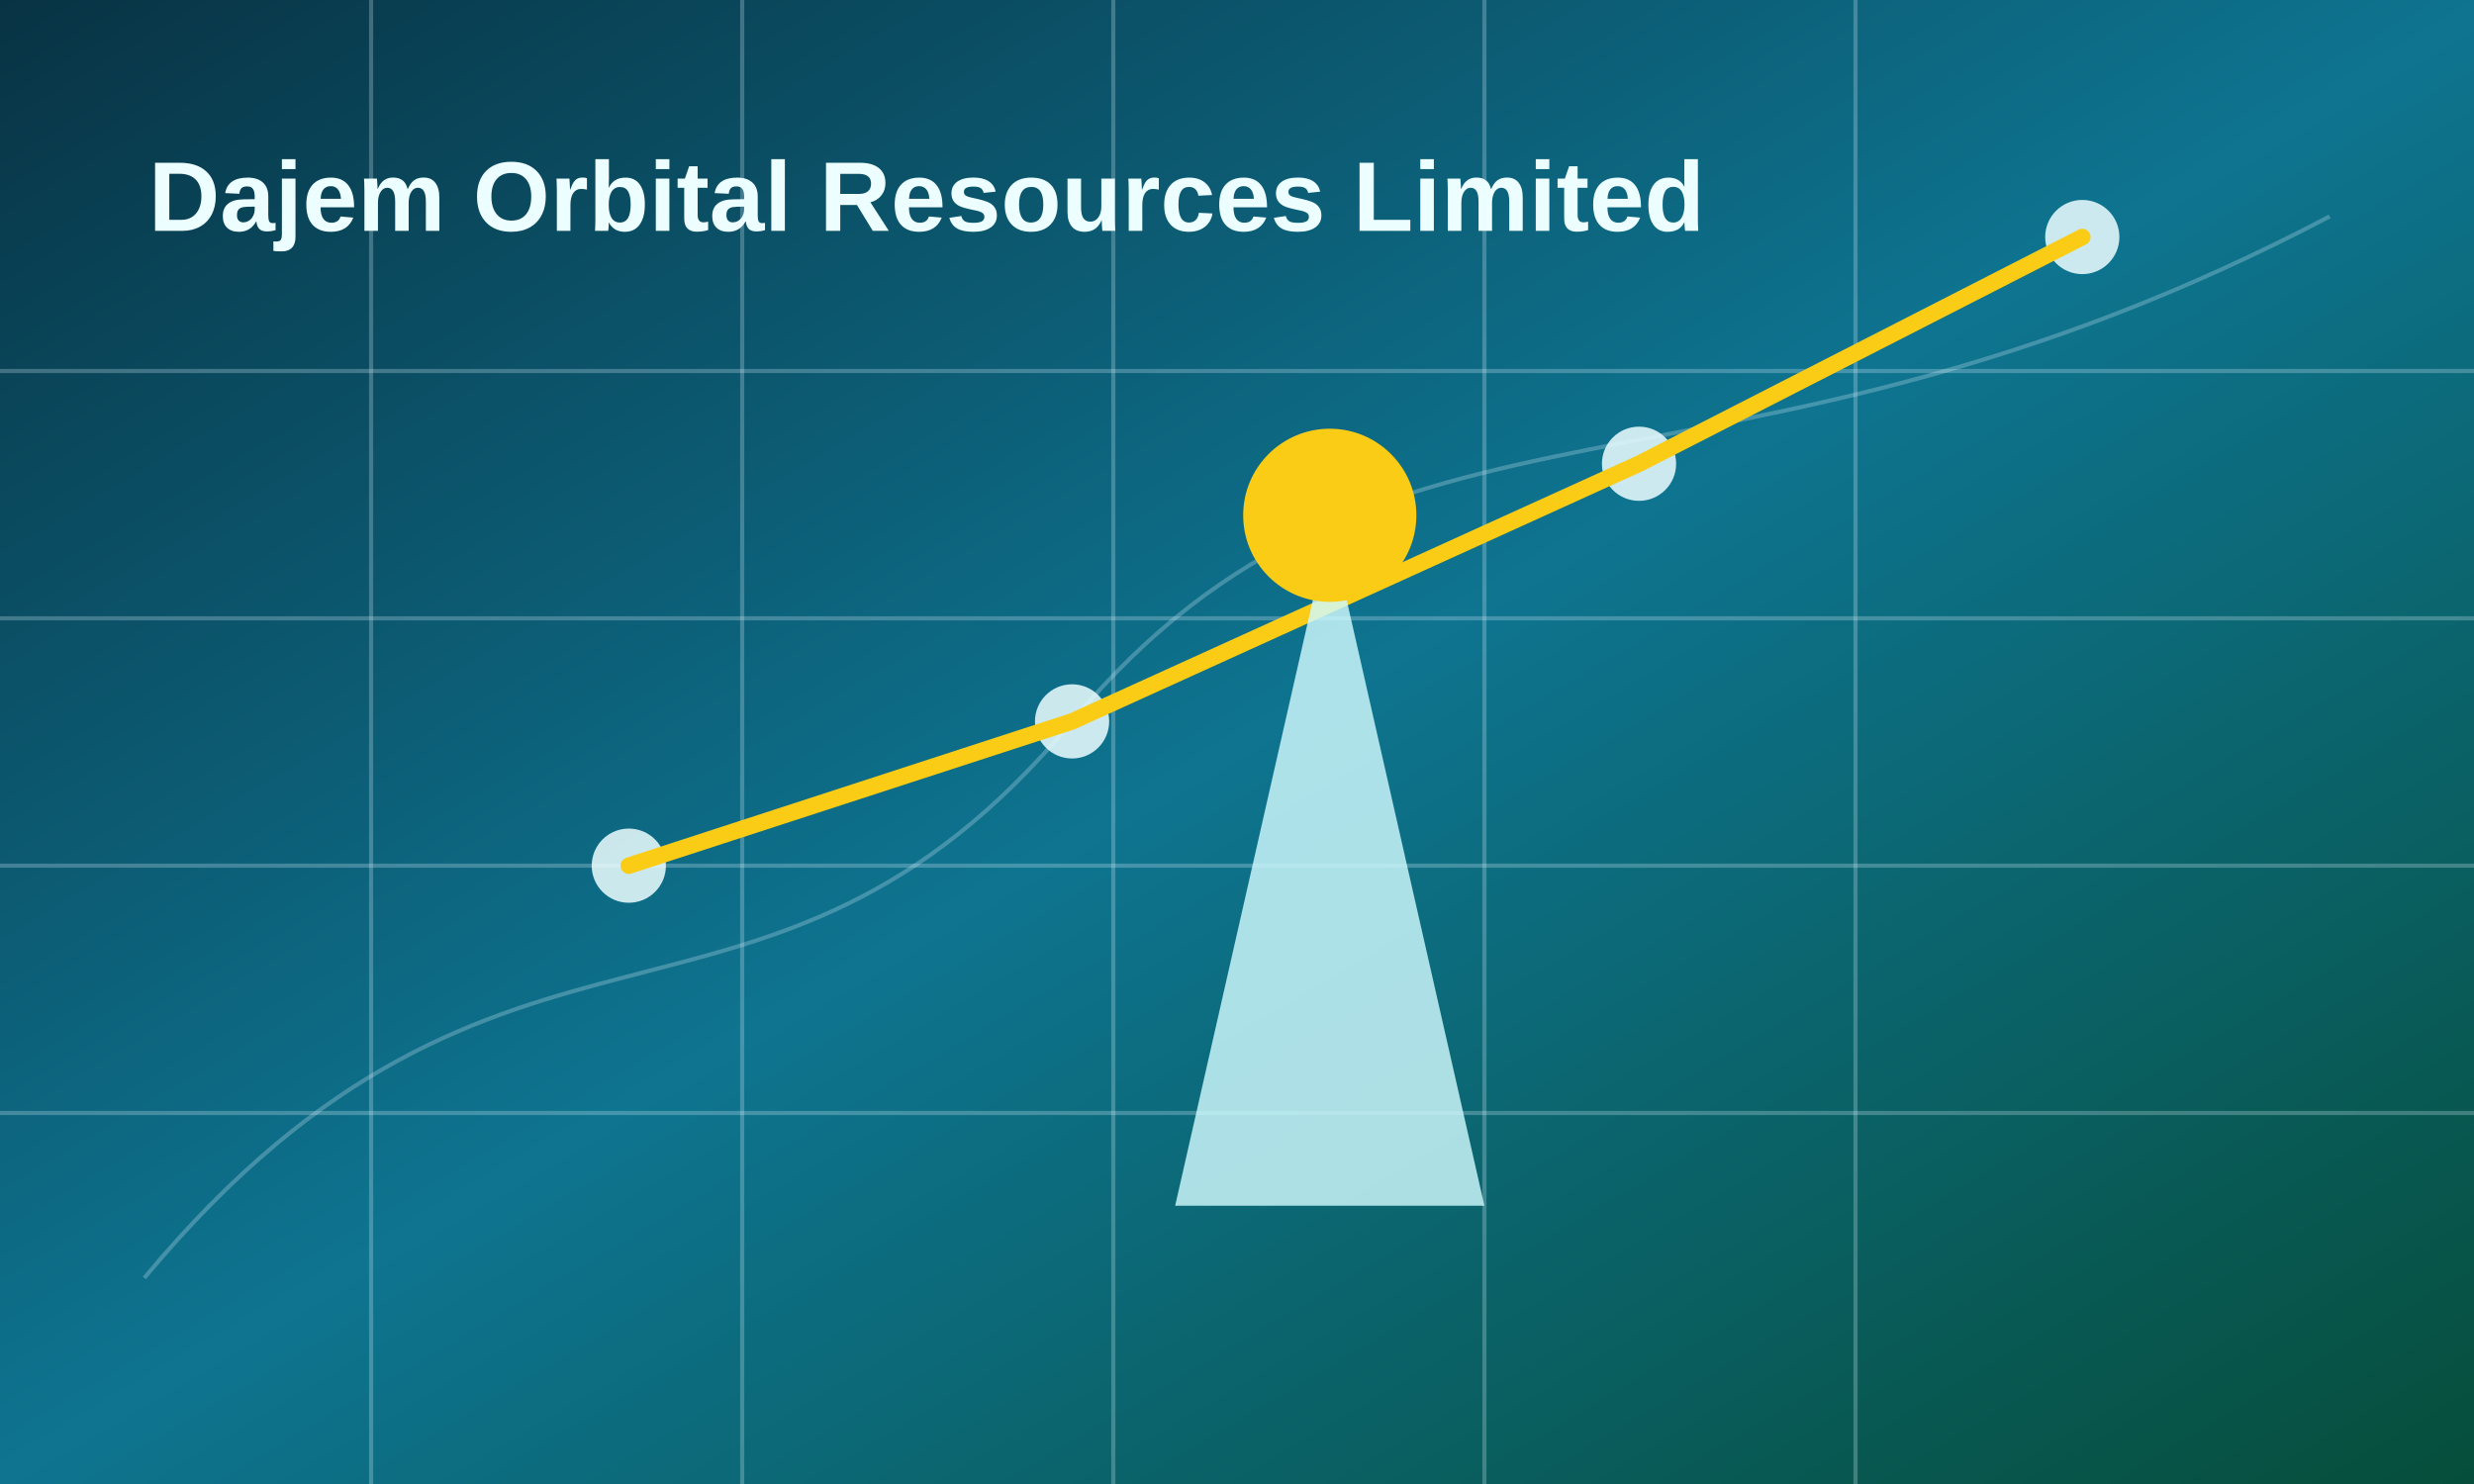
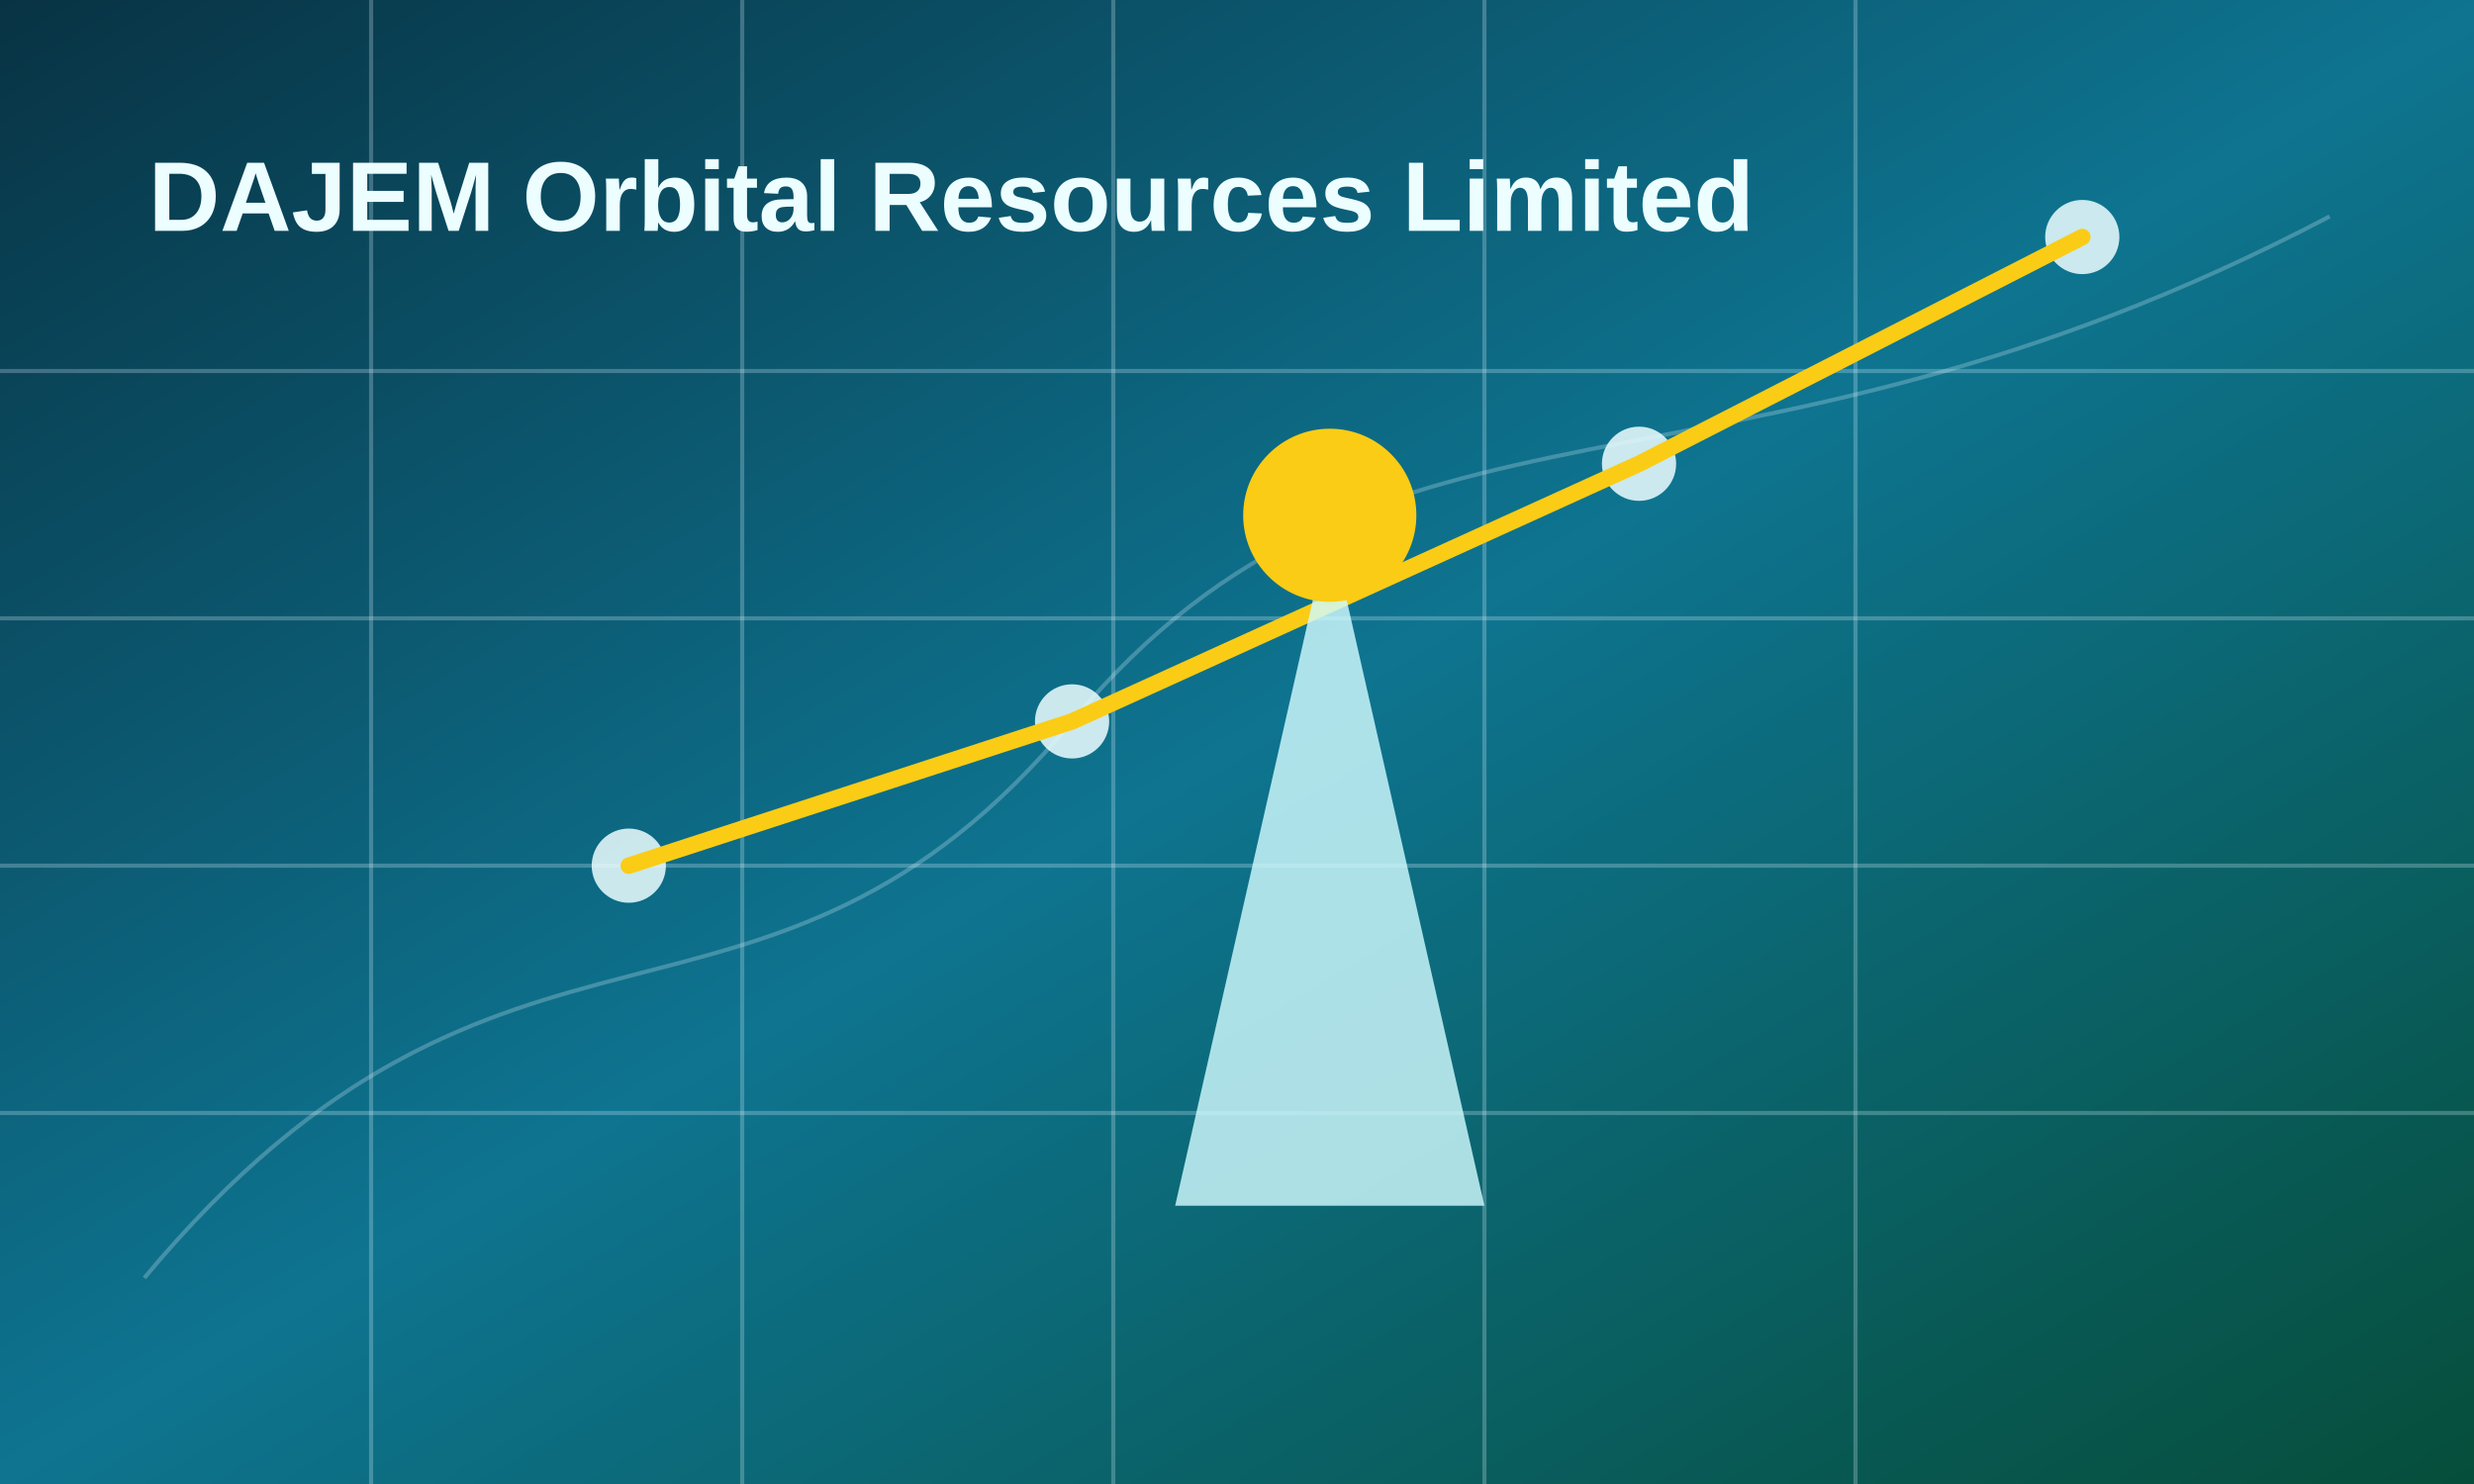
- <svg xmlns="http://www.w3.org/2000/svg" viewBox="0 0 1200 720" role="img" aria-label="Dajem Orbital surveying background">
+ <svg xmlns="http://www.w3.org/2000/svg" viewBox="0 0 1200 720" role="img" aria-label="DAJEM Orbital surveying background">
  <defs>
    <linearGradient id="bg" x1="0" x2="1" y1="0" y2="1">
      <stop offset="0" stop-color="#083344" />
      <stop offset=".5" stop-color="#0e7490" />
      <stop offset="1" stop-color="#064e3b" />
    </linearGradient>
  </defs>
  <rect width="1200" height="720" fill="url(#bg)" />
  <g fill="none" stroke="#e0f2fe" stroke-opacity=".26" stroke-width="2">
    <path d="M0 180h1200M0 300h1200M0 420h1200M0 540h1200" />
    <path d="M180 0v720M360 0v720M540 0v720M720 0v720M900 0v720" />
    <path d="M70 620C245 410 370 530 520 350s315-90 610-245" />
  </g>
  <g fill="#ecfeff" opacity=".85">
    <circle cx="305" cy="420" r="18" />
    <circle cx="520" cy="350" r="18" />
    <circle cx="795" cy="225" r="18" />
    <circle cx="1010" cy="115" r="18" />
  </g>
  <path d="M305 420 520 350 795 225 1010 115" fill="none" stroke="#facc15" stroke-width="8" stroke-linecap="round" />
  <path d="M570 585h150l-75-330z" fill="#cffafe" opacity=".82" />
  <circle cx="645" cy="250" r="42" fill="#facc15" />
-   <text x="72" y="112" fill="#ecfeff" font-family="Arial, sans-serif" font-size="48" font-weight="700">Dajem Orbital Resources Limited</text>
+   <text x="72" y="112" fill="#ecfeff" font-family="Arial, sans-serif" font-size="48" font-weight="700">DAJEM Orbital Resources Limited</text>
</svg>
